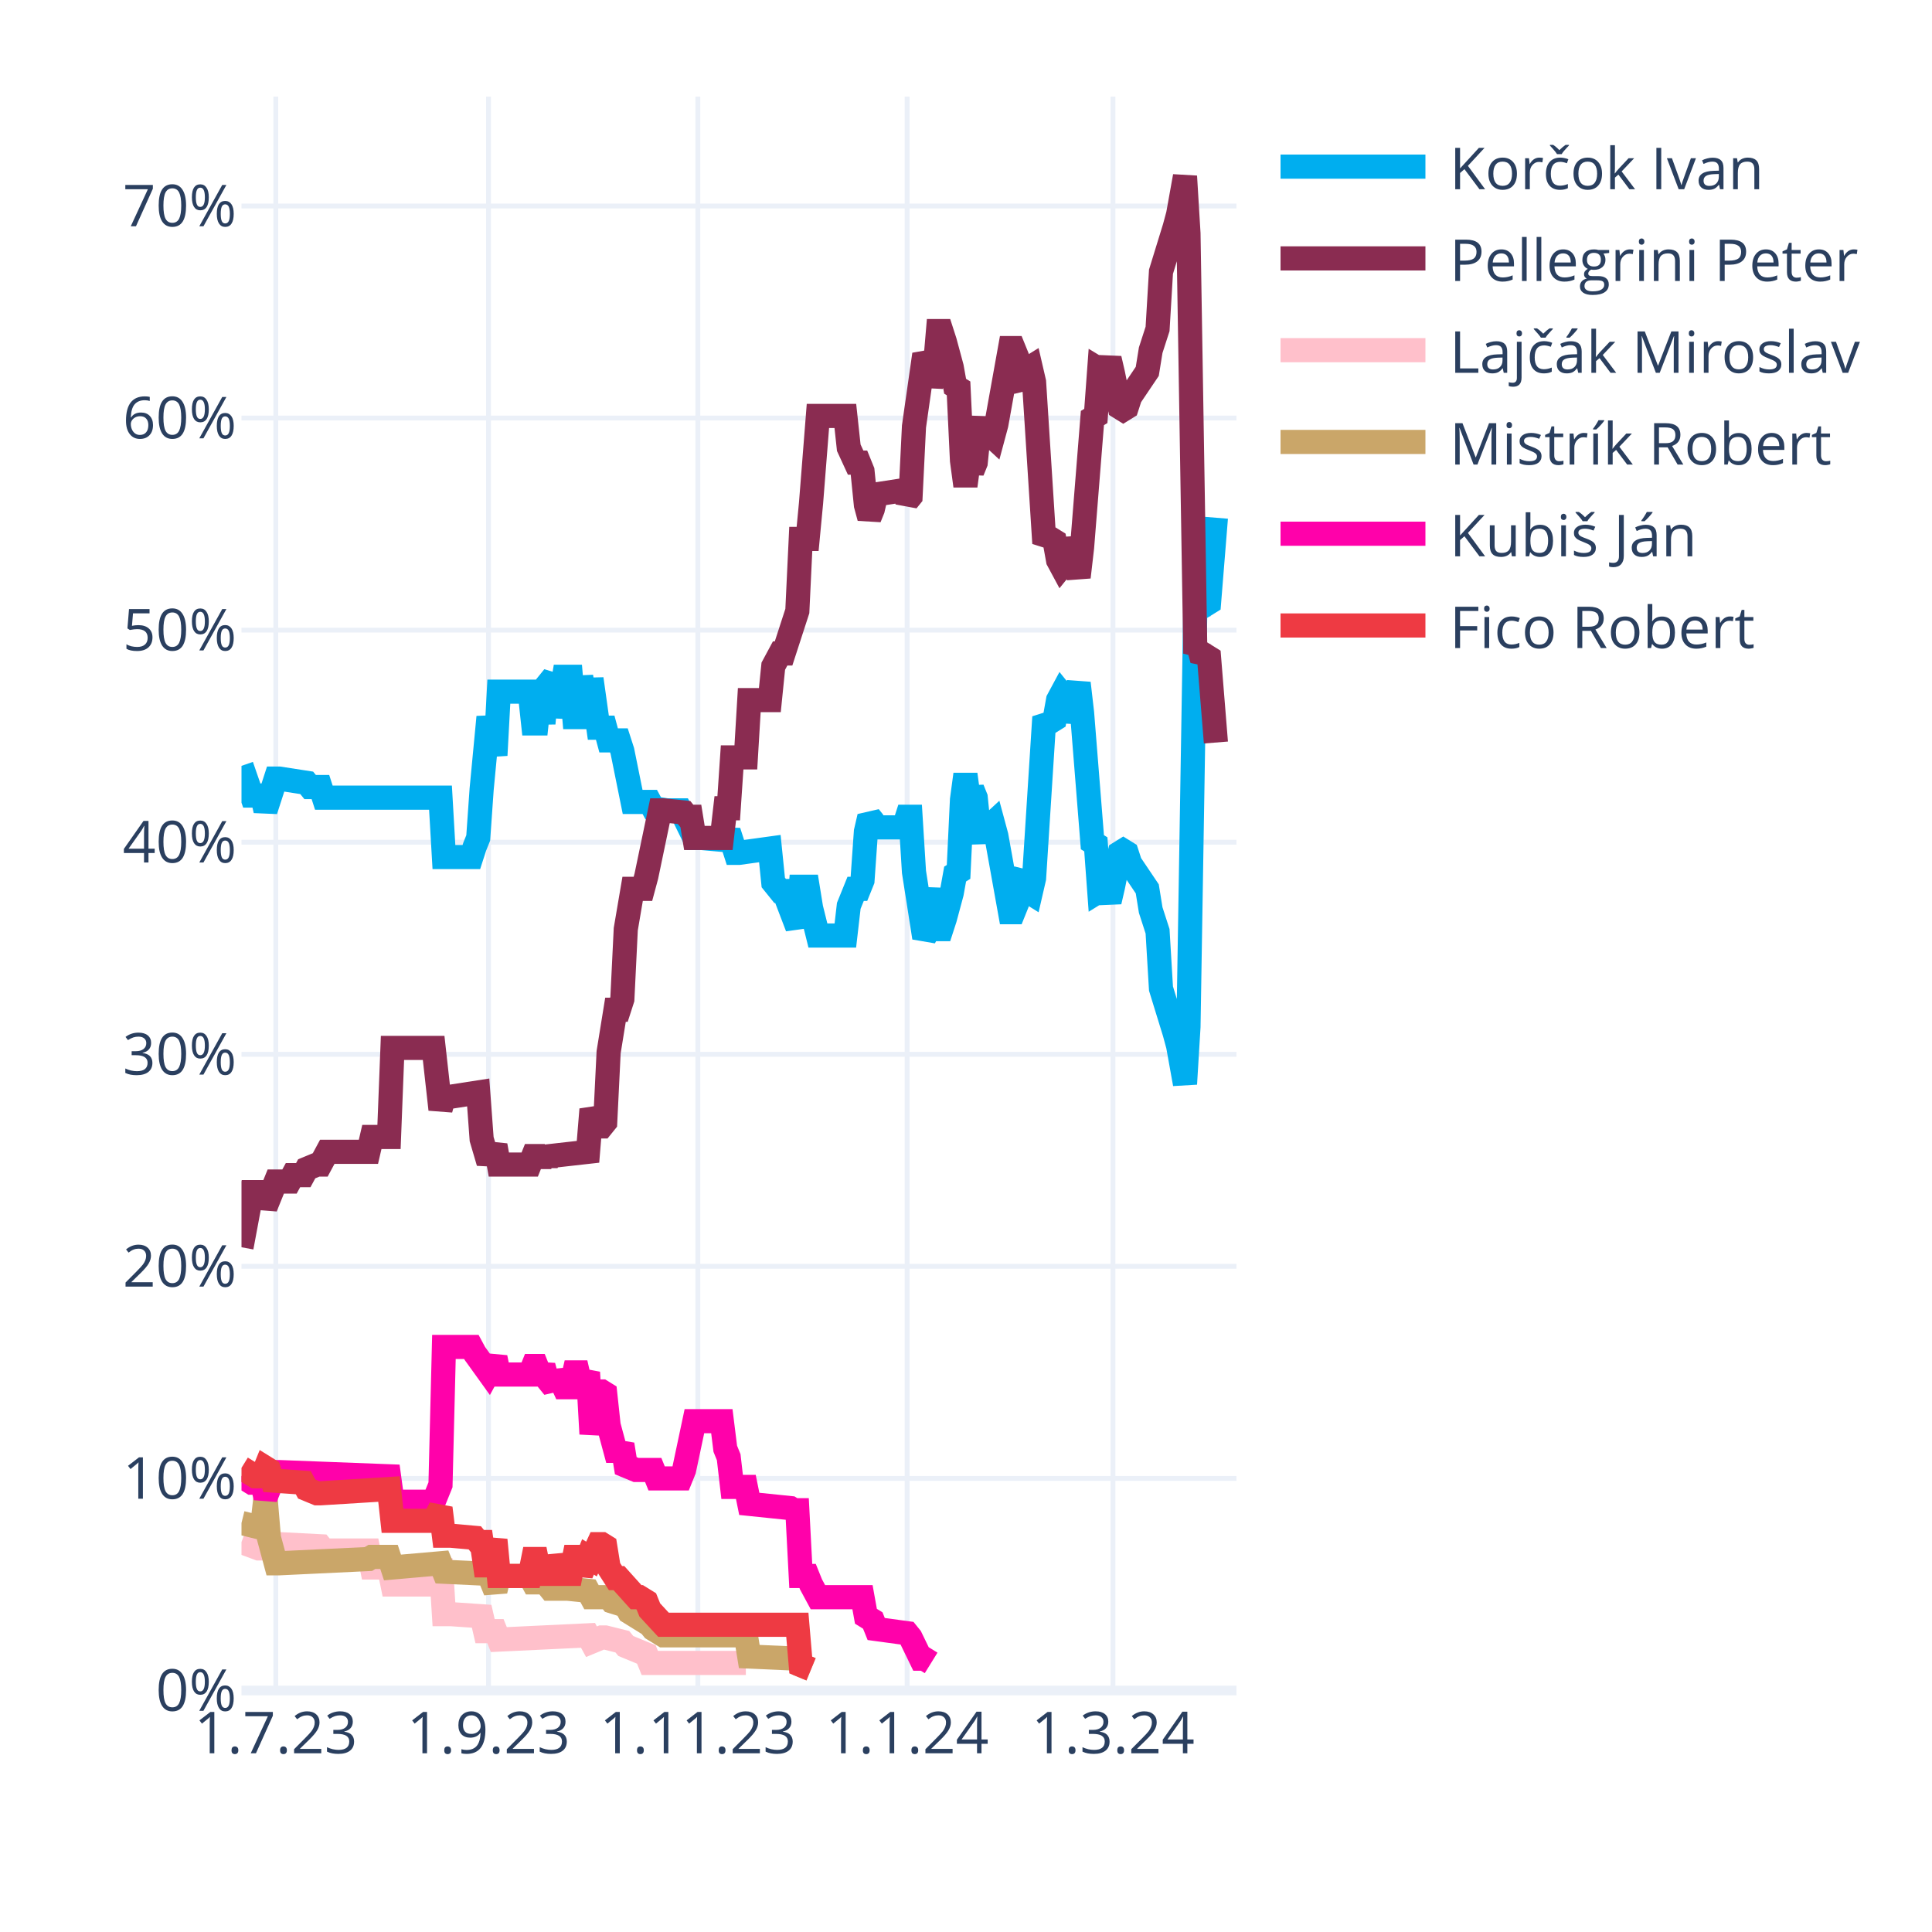
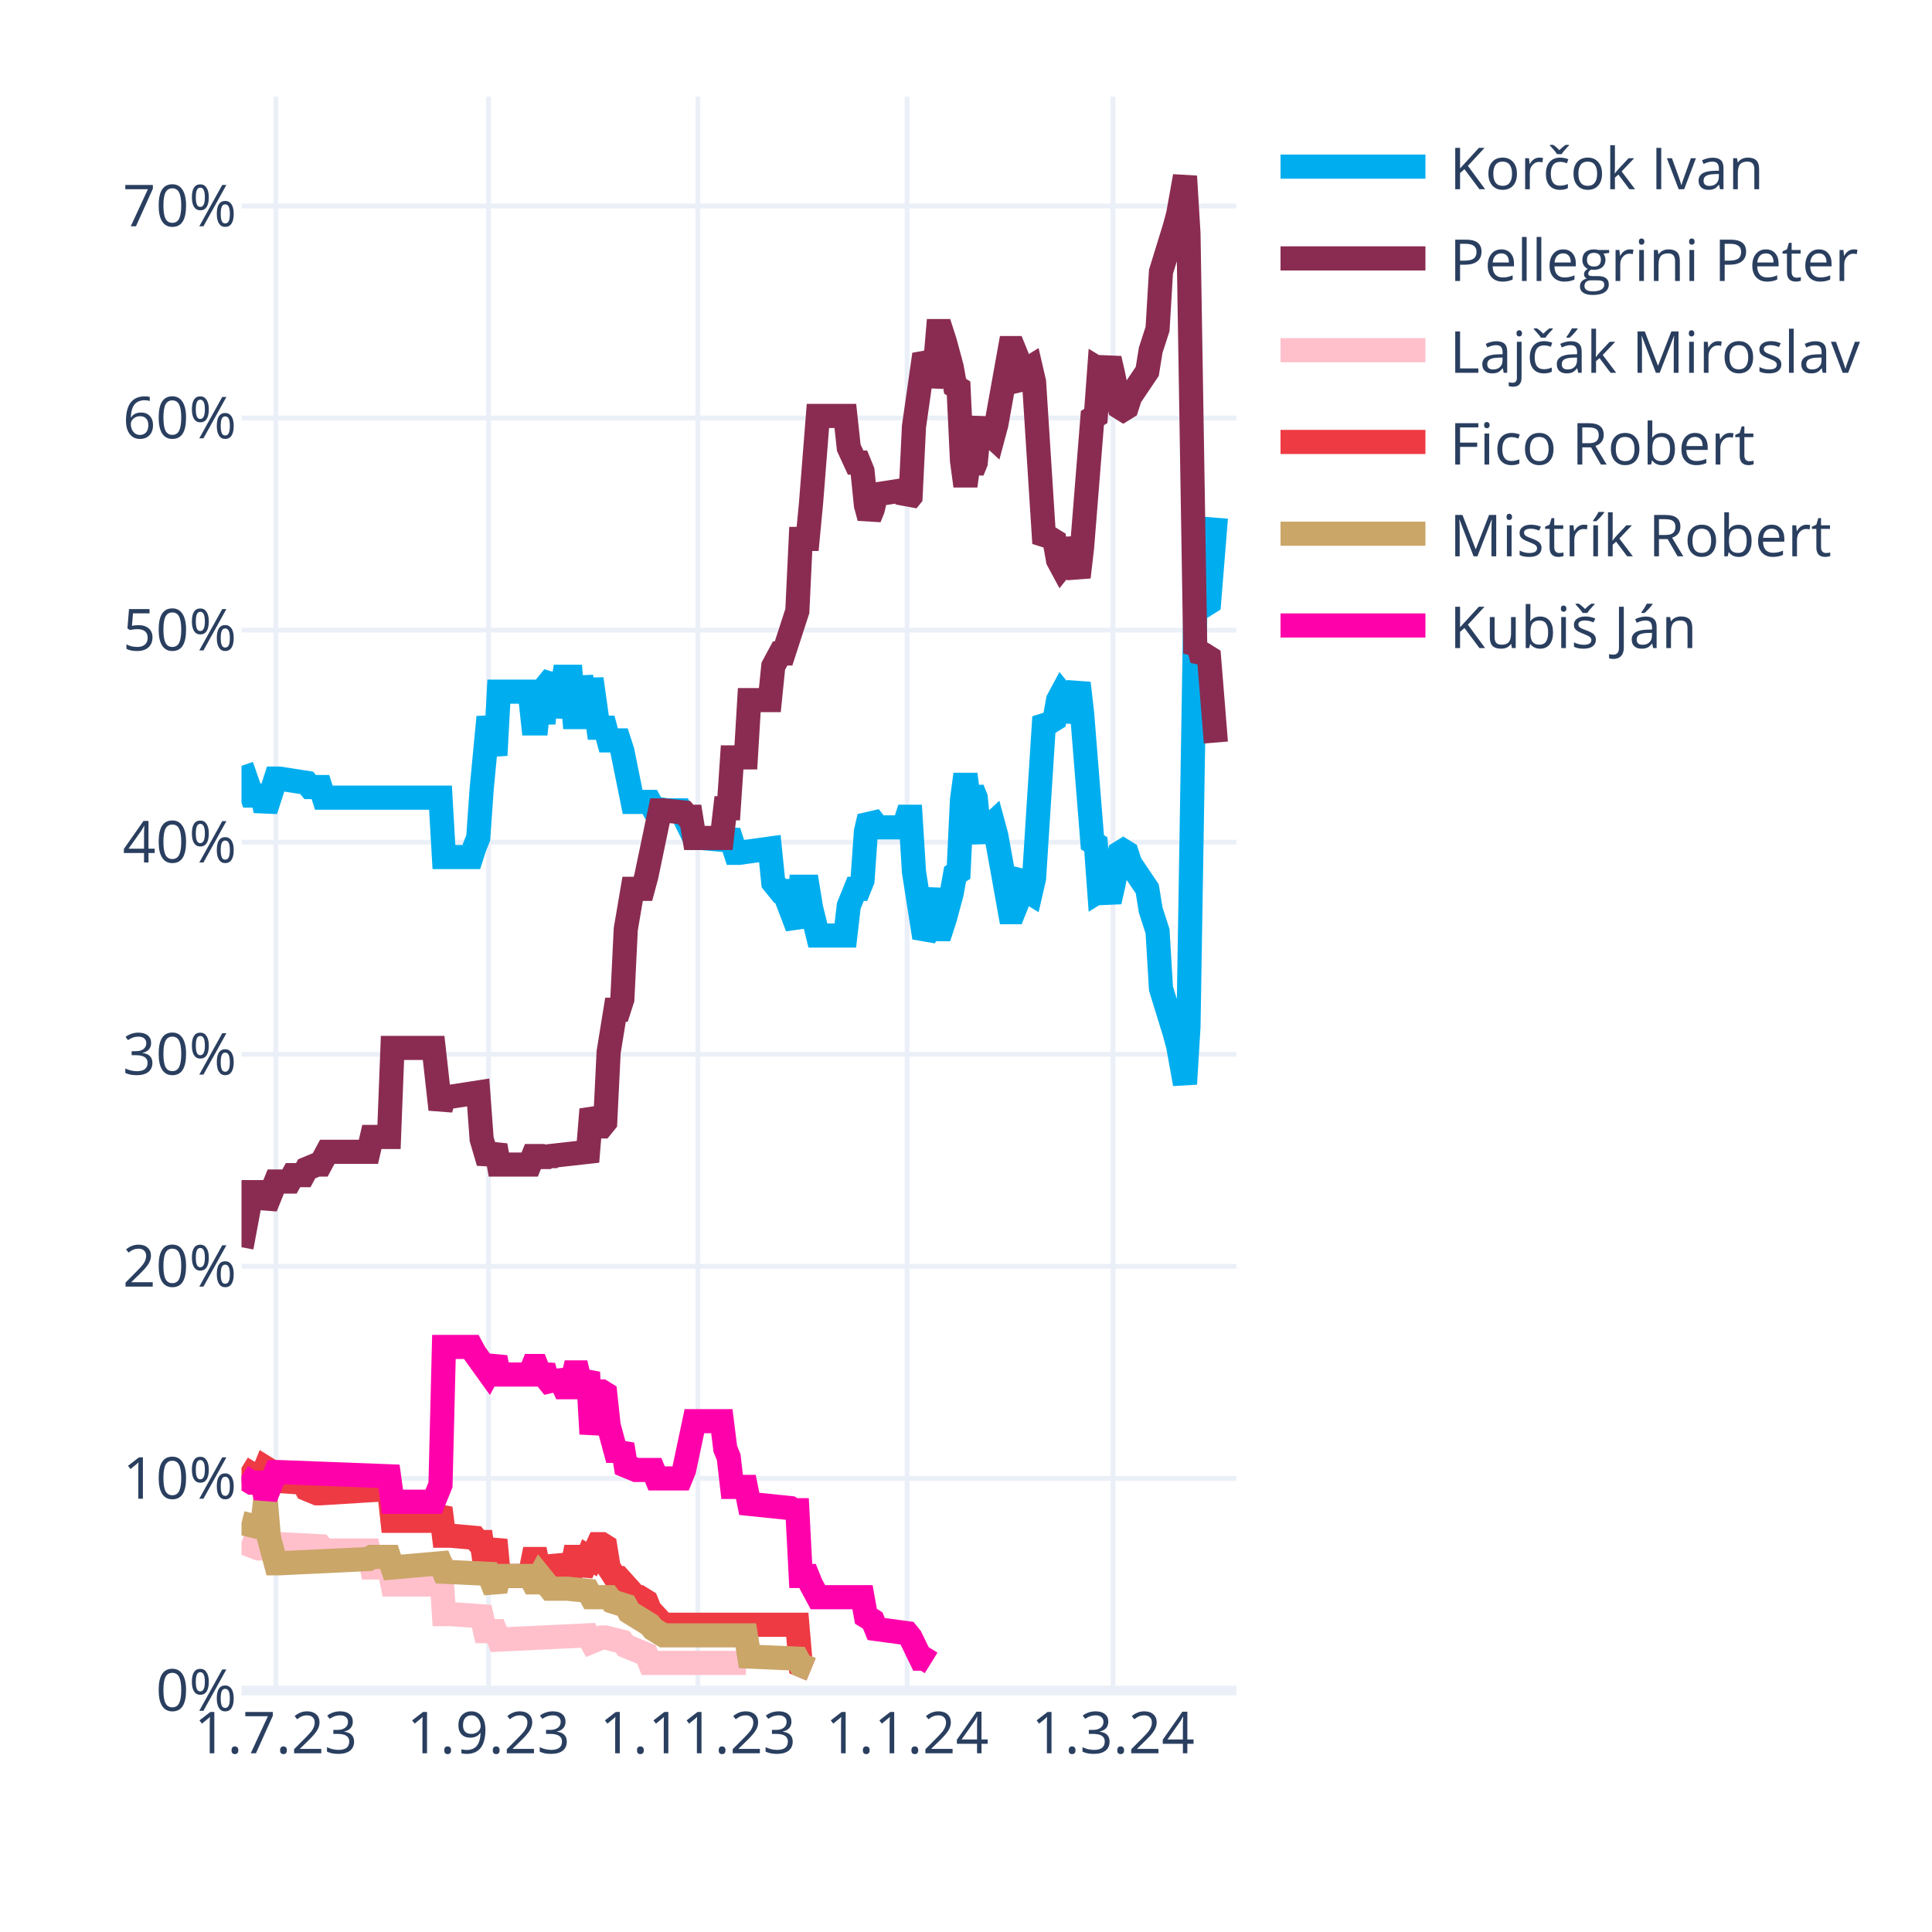
<svg xmlns="http://www.w3.org/2000/svg" class="main-svg" width="400" height="400" style="" viewBox="0 0 400 400">
  <rect x="0" y="0" width="400" height="400" style="fill: rgb(255, 255, 255); fill-opacity: 1;" />
-   <defs id="defs-d6aa69">
+   <defs id="defs-12528a">
    <g class="clips">
-       <clipPath id="clipd6aa69xyplot" class="plotclip">
+       <clipPath id="clip12528axyplot" class="plotclip">
        <rect width="206" height="330" />
      </clipPath>
-       <clipPath class="axesclip" id="clipd6aa69x">
+       <clipPath class="axesclip" id="clip12528ax">
        <rect x="50" y="0" width="206" height="400" />
      </clipPath>
-       <clipPath class="axesclip" id="clipd6aa69y">
+       <clipPath class="axesclip" id="clip12528ay">
        <rect x="0" y="20" width="400" height="330" />
      </clipPath>
-       <clipPath class="axesclip" id="clipd6aa69xy">
+       <clipPath class="axesclip" id="clip12528axy">
        <rect x="50" y="20" width="206" height="330" />
      </clipPath>
    </g>
    <g class="gradients" />
    <g class="patterns" />
  </defs>
  <g class="bglayer" />
  <g class="layer-below">
    <g class="imagelayer" />
    <g class="shapelayer" />
  </g>
  <g class="cartesianlayer">
    <g class="subplot xy">
      <g class="layer-subplot">
        <g class="shapelayer" />
        <g class="imagelayer" />
      </g>
      <g class="minor-gridlayer">
        <g class="x" />
        <g class="y" />
      </g>
      <g class="gridlayer">
        <g class="x">
          <path class="xgrid crisp" transform="translate(57.1,0)" d="M0,20v330" style="stroke: rgb(235, 240, 248); stroke-opacity: 1; stroke-width: 1px;" />
          <path class="xgrid crisp" transform="translate(101.14,0)" d="M0,20v330" style="stroke: rgb(235, 240, 248); stroke-opacity: 1; stroke-width: 1px;" />
          <path class="xgrid crisp" transform="translate(144.48,0)" d="M0,20v330" style="stroke: rgb(235, 240, 248); stroke-opacity: 1; stroke-width: 1px;" />
          <path class="xgrid crisp" transform="translate(187.81,0)" d="M0,20v330" style="stroke: rgb(235, 240, 248); stroke-opacity: 1; stroke-width: 1px;" />
          <path class="xgrid crisp" transform="translate(230.43,0)" d="M0,20v330" style="stroke: rgb(235, 240, 248); stroke-opacity: 1; stroke-width: 1px;" />
        </g>
        <g class="y">
          <path class="ygrid crisp" transform="translate(0,306.09)" d="M50,0h206" style="stroke: rgb(235, 240, 248); stroke-opacity: 1; stroke-width: 1px;" />
          <path class="ygrid crisp" transform="translate(0,262.18)" d="M50,0h206" style="stroke: rgb(235, 240, 248); stroke-opacity: 1; stroke-width: 1px;" />
          <path class="ygrid crisp" transform="translate(0,218.28)" d="M50,0h206" style="stroke: rgb(235, 240, 248); stroke-opacity: 1; stroke-width: 1px;" />
          <path class="ygrid crisp" transform="translate(0,174.37)" d="M50,0h206" style="stroke: rgb(235, 240, 248); stroke-opacity: 1; stroke-width: 1px;" />
          <path class="ygrid crisp" transform="translate(0,130.46)" d="M50,0h206" style="stroke: rgb(235, 240, 248); stroke-opacity: 1; stroke-width: 1px;" />
          <path class="ygrid crisp" transform="translate(0,86.55)" d="M50,0h206" style="stroke: rgb(235, 240, 248); stroke-opacity: 1; stroke-width: 1px;" />
          <path class="ygrid crisp" transform="translate(0,42.65)" d="M50,0h206" style="stroke: rgb(235, 240, 248); stroke-opacity: 1; stroke-width: 1px;" />
        </g>
      </g>
      <g class="zerolinelayer">
        <path class="yzl zl crisp" transform="translate(0,350)" d="M50,0h206" style="stroke: rgb(235, 240, 248); stroke-opacity: 1; stroke-width: 2px;" />
      </g>
      <g class="layer-between">
        <g class="shapelayer" />
        <g class="imagelayer" />
      </g>
      <path class="xlines-below" />
      <path class="ylines-below" />
      <g class="overlines-below" />
      <g class="xaxislayer-below" />
      <g class="yaxislayer-below" />
      <g class="overaxes-below" />
      <g class="overplot">
-         <g class="xy" transform="translate(50,20)" clip-path="url(#clipd6aa69xyplot)">
+         <g class="xy" transform="translate(50,20)" clip-path="url(#clip12528axyplot)">
          <g class="scatterlayer mlayer">
-             <g class="trace scatter trace7b7cae" style="stroke-miterlimit: 2; opacity: 1;">
+             <g class="trace scatter trace871ac7" style="stroke-miterlimit: 2; opacity: 1;">
              <g class="fills" />
              <g class="errorbars" />
              <g class="lines">
                <path class="js-line" d="M0,138.56L2.13,144.71L2.84,144.71L4.26,144.71L4.97,147.78L7.1,141.2L7.81,141.2L13.5,142.08L14.21,142.95L16.34,142.95L17.05,145.15L41.2,145.15L41.91,157.44L47.59,157.44L48.3,155.25L49.01,153.49L49.72,143.39L51.14,128.46L51.86,132.42L52.57,136.37L53.28,123.2L59.67,123.2L60.38,129.78L61.09,129.78L61.8,123.2L62.51,129.78L63.22,121.88L64.64,120.12L65.35,128.46L66.77,120.12L67.48,120.12L68.19,120.12L68.9,128.46L69.61,128.46L70.32,120.12L71.74,128.46L72.46,120.56L73.88,130.66L74.59,130.66L75.3,130.66L76.01,133.29L78.14,133.29L78.85,135.49L80.98,146.03L81.69,146.03L84.53,146.03L85.24,147.34L88.08,147.78L88.79,147.78L90.92,147.78L91.63,149.1L93.77,153.49L95.19,153.49L100.16,153.93L100.87,152.17L102.29,156.57L103,156.57L109.39,155.69L110.1,162.71L111.52,164.47L112.23,164.47L115.08,171.93L115.79,163.59L117.21,163.59L117.92,167.98L119.34,173.69L120.05,173.69L125.02,173.69L125.73,167.54L127.15,164.03L127.86,164.03L128.57,162.27L129.28,152.17L129.99,149.1L130.7,149.98L131.41,151.3L137.1,151.3L137.81,149.1L138.52,149.1L139.23,160.52L141.36,174.13L142.07,172.81L143.49,164.03L144.2,172.37L144.91,172.37L145.62,170.18L147.04,164.91L147.75,160.96L148.46,160.52L149.17,145.59L149.88,140.32L150.59,145.59L151.3,143.39L152.01,145.15L152.72,152.17L153.43,153.93L154.14,151.74L155.57,150.42L156.28,153.05L159.12,168.86L159.83,168.86L160.54,167.1L161.25,161.83L161.96,160.96L162.67,164.47L163.38,164.91L164.09,161.83L166.22,128.46L166.93,129.34L167.64,129.34L168.35,128.9L169.06,124.95L169.77,123.63L170.48,124.51L171.19,129.34L173.32,121.44L174.03,127.59L176.17,154.37L176.88,154.81L177.59,164.47L178.3,164.03L179.01,164.47L179.72,166.66L180.43,163.59L181.85,156.57L182.56,156.13L183.27,156.57L183.98,158.76L187.53,164.03L188.24,168.42L189.66,172.81L190.37,184.67L193.21,193.89L193.92,196.52L195.34,204.42L196.06,192.57L197.48,105.63L198.19,106.95L198.9,104.32L199.61,105.19L200.32,104.75L201.74,87.19" style="vector-effect: none; fill: none; stroke: rgb(0, 174, 239); stroke-opacity: 1; stroke-width: 5px; opacity: 1;" />
              </g>
              <g class="points" />
              <g class="text" />
            </g>
-             <g class="trace scatter trace8dc949" style="stroke-miterlimit: 2; opacity: 1;">
+             <g class="trace scatter trace146c1b" style="stroke-miterlimit: 2; opacity: 1;">
              <g class="fills" />
              <g class="errorbars" />
              <g class="lines">
                <path class="js-line" d="M0,238.23L2.13,226.82L2.84,226.82L4.26,226.82L4.97,229.89L7.1,224.62L7.81,224.62L9.94,224.62L10.66,223.3L12.79,223.3L13.5,221.99L15.63,221.11L16.34,221.11L17.76,218.47L18.47,218.47L26.28,218.47L26.99,215.4L30.54,215.4L31.26,196.96L39.78,196.96L41.2,209.69L41.91,207.06L43.33,207.06L49.01,206.18L49.72,215.84L51.14,220.67L51.86,218.91L52.57,217.16L53.28,221.11L59.67,221.11L60.38,219.35L61.09,219.35L61.8,221.11L62.51,219.35L63.22,220.67L63.93,219.35L71.74,218.47L72.46,209.69L73.88,213.21L74.59,213.21L75.3,212.33L76.01,197.84L77.43,189.06L78.14,189.06L78.85,186.86L79.56,172.37L80.98,164.03L81.69,164.03L83.11,164.03L83.82,161.39L86.66,147.78L87.37,147.78L91.63,148.22L92.34,149.1L93.06,149.1L93.77,153.49L99.45,153.49L100.16,147.34L100.87,147.34L101.58,136.81L104.42,136.81L105.13,124.95L109.39,124.95L110.1,117.93L111.52,115.29L112.23,115.29L115.08,106.51L115.79,91.58L117.21,91.58L117.92,84.12L119.34,66.12L120.05,66.12L125.02,66.12L125.73,72.7L127.15,75.78L127.86,75.78L128.57,77.53L129.28,84.56L129.99,87.19L130.7,85.43L131.41,82.36L137.1,81.48L137.81,83.68L138.52,82.8L139.23,68.31L141.36,53.38L142.07,54.7L142.78,59.97L143.49,56.89L144.2,48.55L144.91,48.55L145.62,50.75L147.04,56.02L147.75,59.97L148.46,60.41L149.17,75.34L149.88,80.61L150.59,75.34L151.3,77.53L152.01,75.78L152.72,68.75L153.43,66.99L154.14,69.19L155.57,70.51L156.28,67.87L159.12,52.07L159.83,52.07L160.54,53.82L161.25,59.09L161.96,59.97L162.67,56.46L163.38,56.02L164.09,59.09L166.22,92.46L166.93,91.58L167.64,91.58L168.35,92.02L169.06,95.97L169.77,97.29L170.48,96.41L171.19,91.58L173.32,99.49L174.03,93.34L176.17,66.55L176.88,66.12L177.59,56.46L178.3,56.89L179.01,56.46L179.72,54.26L180.43,57.33L181.85,64.36L182.56,64.8L183.27,64.36L183.98,62.16L187.53,56.89L188.24,52.5L189.66,48.11L190.37,36.26L193.21,27.04L193.92,24.4L195.34,16.5L196.06,28.36L197.48,115.29L198.19,113.97L198.9,116.61L199.61,115.73L200.32,116.17L201.74,133.73" style="vector-effect: none; fill: none; stroke: rgb(138, 44, 81); stroke-opacity: 1; stroke-width: 5px; opacity: 1;" />
              </g>
              <g class="points" />
              <g class="text" />
            </g>
-             <g class="trace scatter trace92cc6c" style="stroke-miterlimit: 2; opacity: 1;">
+             <g class="trace scatter trace2c39a2" style="stroke-miterlimit: 2; opacity: 1;">
              <g class="fills" />
              <g class="errorbars" />
              <g class="lines">
                <path class="js-line" d="M0,299.26L3.55,300.58L4.26,300.58L7.1,299.7L7.81,299.7L16.34,300.14L17.05,301.02L26.28,301.02L26.99,304.53L30.54,304.53L31.26,308.05L39.78,308.05L41.2,302.78L41.91,314.19L43.33,314.19L49.72,314.63L50.43,317.71L52.57,317.71L53.28,319.46L71.74,318.58L72.46,319.9L74.59,319.02L75.3,319.02L78.85,319.9L79.56,320.78L83.82,322.54L84.53,324.29L104.42,324.29" style="vector-effect: none; fill: none; stroke: rgb(255, 192, 203); stroke-opacity: 1; stroke-width: 5px; opacity: 1;" />
              </g>
              <g class="points" />
              <g class="text" />
            </g>
-             <g class="trace scatter traceb2d063" style="stroke-miterlimit: 2; opacity: 1;">
+             <g class="trace scatter trace199c1b" style="stroke-miterlimit: 2; opacity: 1;">
+               <g class="fills" />
+               <g class="errorbars" />
+               <g class="lines">
+                 <path class="js-line" d="M0,283.9L2.84,285.65L3.55,285.65L4.26,285.65L4.97,283.9L5.68,284.34L6.39,286.53L12.79,286.97L13.5,288.29L15.63,289.17L16.34,289.17L30.54,288.29L31.26,294.87L39.78,294.87L41.2,292.24L41.91,297.95L43.33,297.95L48.3,298.39L49.01,299.26L49.72,299.26L50.43,304.09L51.14,304.09L51.86,301.46L52.57,298.83L53.28,306.29L59.67,306.29L60.38,302.78L61.09,302.78L61.8,306.29L62.51,302.78L63.22,305.85L64.64,305.85L65.35,302.34L66.77,305.85L67.48,305.85L68.19,305.85L68.9,302.34L69.61,302.34L70.32,305.85L71.74,302.34L72.46,302.78L73.88,299.7L74.59,299.7L75.3,300.14L76.01,304.53L77.43,306.73L78.14,306.73L81.69,310.68L82.4,310.68L83.82,311.56L84.53,313.32L87.37,316.39L88.08,316.39L115.08,316.39L115.79,324.73L117.92,325.61" style="vector-effect: none; fill: none; stroke: rgb(238, 58, 67); stroke-opacity: 1; stroke-width: 5px; opacity: 1;" />
+               </g>
+               <g class="points" />
+               <g class="text" />
+             </g>
+             <g class="trace scatter trace0ae046" style="stroke-miterlimit: 2; opacity: 1;">
              <g class="fills" />
              <g class="errorbars" />
              <g class="lines">
                <path class="js-line" d="M0,295.31L3.55,296.19L4.26,296.19L4.97,290.04L5.68,298.39L7.1,303.66L7.81,303.66L26.28,302.78L26.99,302.34L30.54,302.34L31.26,304.53L41.2,303.66L41.91,305.41L51.14,305.85L51.86,307.61L52.57,309.36L53.28,306.29L59.67,306.29L60.38,307.61L61.09,307.61L61.8,306.29L63.93,308.92L64.64,308.92L66.77,308.92L67.48,308.92L71.74,309.36L72.46,310.68L76.01,310.68L76.72,311.56L79.56,312.44L80.27,313.75L84.53,316.39L85.24,317.27L87.37,318.58L88.08,318.58L104.42,318.58L105.13,322.97L115.08,323.41L115.79,324.73L117.92,325.61" style="vector-effect: none; fill: none; stroke: rgb(202, 166, 105); stroke-opacity: 1; stroke-width: 5px; opacity: 1;" />
              </g>
              <g class="points" />
              <g class="text" />
            </g>
-             <g class="trace scatter trace27e0df" style="stroke-miterlimit: 2; opacity: 1;">
+             <g class="trace scatter traceb686e2" style="stroke-miterlimit: 2; opacity: 1;">
              <g class="fills" />
              <g class="errorbars" />
              <g class="lines">
                <path class="js-line" d="M0,285.65L2.13,286.97L2.84,286.97L4.26,286.97L4.97,290.04L7.1,284.78L7.81,284.78L30.54,285.65L31.26,290.92L39.78,290.92L41.2,287.41L41.91,258.87L43.33,258.87L47.59,258.87L48.3,260.19L51.14,264.14L51.86,262.82L52.57,261.07L53.28,264.58L59.67,264.58L60.38,262.82L61.09,262.82L61.8,264.58L62.51,262.82L63.22,265.46L64.64,267.21L65.35,264.14L66.77,267.21L67.48,267.21L68.19,267.21L68.9,264.14L69.61,264.14L70.32,267.21L71.74,264.14L72.46,276.87L73.88,268.09L74.59,268.09L75.3,268.53L76.01,275.12L77.43,280.38L78.14,280.38L78.85,279.07L79.56,283.46L81.69,284.34L82.4,284.34L85.24,284.34L85.95,286.09L90.92,286.09L91.63,284.34L93.77,274.24L95.19,274.24L99.45,274.24L100.16,279.95L100.87,281.7L101.58,287.85L104.42,287.85L105.13,291.36L113.66,292.24L114.37,292.68L115.08,292.68L115.79,306.29L117.21,306.29L117.92,308.05L119.34,310.68L120.05,310.68L128.57,310.68L129.28,314.63L130.7,315.51L131.41,317.27L137.81,318.14L138.52,319.02L140.65,323.41L141.36,323.41L142.78,324.29" style="vector-effect: none; fill: none; stroke: rgb(255, 1, 170); stroke-opacity: 1; stroke-width: 5px; opacity: 1;" />
-               </g>
-               <g class="points" />
-               <g class="text" />
-             </g>
-             <g class="trace scatter tracedc4dce" style="stroke-miterlimit: 2; opacity: 1;">
-               <g class="fills" />
-               <g class="errorbars" />
-               <g class="lines">
-                 <path class="js-line" d="M0,283.9L2.84,285.65L3.55,285.65L4.26,285.65L4.97,283.9L5.68,284.34L6.39,286.53L12.79,286.97L13.5,288.29L15.63,289.17L16.34,289.17L30.54,288.29L31.26,294.87L39.78,294.87L41.2,292.24L41.91,297.95L43.33,297.95L48.3,298.39L49.01,299.26L49.72,299.26L50.43,304.09L51.14,304.09L51.86,301.46L52.57,298.83L53.28,306.29L59.67,306.29L60.38,302.78L61.09,302.78L61.8,306.29L62.51,302.78L63.22,305.85L64.64,305.85L65.35,302.34L66.77,305.85L67.48,305.85L68.19,305.85L68.9,302.34L69.61,302.34L70.32,305.85L71.74,302.34L72.46,302.78L73.88,299.7L74.59,299.7L75.3,300.14L76.01,304.53L77.43,306.73L78.14,306.73L81.69,310.68L82.4,310.68L83.82,311.56L84.53,313.32L87.37,316.39L88.08,316.39L115.08,316.39L115.79,324.73L117.92,325.61" style="vector-effect: none; fill: none; stroke: rgb(238, 58, 67); stroke-opacity: 1; stroke-width: 5px; opacity: 1;" />
              </g>
              <g class="points" />
              <g class="text" />
            </g>
          </g>
        </g>
      </g>
      <path class="xlines-above crisp" d="M0,0" style="fill: none;" />
      <path class="ylines-above crisp" d="M0,0" style="fill: none;" />
      <g class="overlines-above" />
      <g class="xaxislayer-above">
        <g class="xtick">
          <text text-anchor="middle" x="0" y="363" transform="translate(57.1,0)" style="font-family: 'Open Sans', verdana, arial, sans-serif; font-size: 12px; fill: rgb(42, 63, 95); fill-opacity: 1; white-space: pre; opacity: 1;">1.7.23</text>
        </g>
        <g class="xtick">
          <text text-anchor="middle" x="0" y="363" style="font-family: 'Open Sans', verdana, arial, sans-serif; font-size: 12px; fill: rgb(42, 63, 95); fill-opacity: 1; white-space: pre; opacity: 1;" transform="translate(101.14,0)">1.9.23</text>
        </g>
        <g class="xtick">
          <text text-anchor="middle" x="0" y="363" style="font-family: 'Open Sans', verdana, arial, sans-serif; font-size: 12px; fill: rgb(42, 63, 95); fill-opacity: 1; white-space: pre; opacity: 1;" transform="translate(144.48,0)">1.11.23</text>
        </g>
        <g class="xtick">
          <text text-anchor="middle" x="0" y="363" style="font-family: 'Open Sans', verdana, arial, sans-serif; font-size: 12px; fill: rgb(42, 63, 95); fill-opacity: 1; white-space: pre; opacity: 1;" transform="translate(187.81,0)">1.1.24</text>
        </g>
        <g class="xtick">
          <text text-anchor="middle" x="0" y="363" style="font-family: 'Open Sans', verdana, arial, sans-serif; font-size: 12px; fill: rgb(42, 63, 95); fill-opacity: 1; white-space: pre; opacity: 1;" transform="translate(230.43,0)">1.3.24</text>
        </g>
      </g>
      <g class="yaxislayer-above">
        <g class="ytick">
          <text text-anchor="end" x="49" y="4.2" transform="translate(0,350)" style="font-family: 'Open Sans', verdana, arial, sans-serif; font-size: 12px; fill: rgb(42, 63, 95); fill-opacity: 1; white-space: pre; opacity: 1;">0%</text>
        </g>
        <g class="ytick">
          <text text-anchor="end" x="49" y="4.2" style="font-family: 'Open Sans', verdana, arial, sans-serif; font-size: 12px; fill: rgb(42, 63, 95); fill-opacity: 1; white-space: pre; opacity: 1;" transform="translate(0,306.09)">10%</text>
        </g>
        <g class="ytick">
          <text text-anchor="end" x="49" y="4.2" style="font-family: 'Open Sans', verdana, arial, sans-serif; font-size: 12px; fill: rgb(42, 63, 95); fill-opacity: 1; white-space: pre; opacity: 1;" transform="translate(0,262.18)">20%</text>
        </g>
        <g class="ytick">
          <text text-anchor="end" x="49" y="4.2" style="font-family: 'Open Sans', verdana, arial, sans-serif; font-size: 12px; fill: rgb(42, 63, 95); fill-opacity: 1; white-space: pre; opacity: 1;" transform="translate(0,218.28)">30%</text>
        </g>
        <g class="ytick">
          <text text-anchor="end" x="49" y="4.2" style="font-family: 'Open Sans', verdana, arial, sans-serif; font-size: 12px; fill: rgb(42, 63, 95); fill-opacity: 1; white-space: pre; opacity: 1;" transform="translate(0,174.37)">40%</text>
        </g>
        <g class="ytick">
          <text text-anchor="end" x="49" y="4.2" style="font-family: 'Open Sans', verdana, arial, sans-serif; font-size: 12px; fill: rgb(42, 63, 95); fill-opacity: 1; white-space: pre; opacity: 1;" transform="translate(0,130.46)">50%</text>
        </g>
        <g class="ytick">
          <text text-anchor="end" x="49" y="4.2" style="font-family: 'Open Sans', verdana, arial, sans-serif; font-size: 12px; fill: rgb(42, 63, 95); fill-opacity: 1; white-space: pre; opacity: 1;" transform="translate(0,86.55)">60%</text>
        </g>
        <g class="ytick">
          <text text-anchor="end" x="49" y="4.2" style="font-family: 'Open Sans', verdana, arial, sans-serif; font-size: 12px; fill: rgb(42, 63, 95); fill-opacity: 1; white-space: pre; opacity: 1;" transform="translate(0,42.65)">70%</text>
        </g>
      </g>
      <g class="overaxes-above" />
    </g>
  </g>
  <g class="polarlayer" />
  <g class="smithlayer" />
  <g class="ternarylayer" />
  <g class="geolayer" />
  <g class="funnelarealayer" />
  <g class="pielayer" />
  <g class="iciclelayer" />
  <g class="treemaplayer" />
  <g class="sunburstlayer" />
  <g class="glimages" />
-   <defs id="topdefs-d6aa69">
+   <defs id="topdefs-12528a">
    <g class="clips" />
-     <clipPath id="legendd6aa69">
+     <clipPath id="legend12528a">
      <rect width="128" height="124" x="0" y="0" />
    </clipPath>
  </defs>
  <g class="layer-above">
    <g class="imagelayer" />
    <g class="shapelayer" />
  </g>
  <g class="infolayer">
    <g class="legend" pointer-events="all" transform="translate(260.12,20)">
      <rect class="bg" shape-rendering="crispEdges" width="128" height="124" x="0" y="0" style="stroke: rgb(68, 68, 68); stroke-opacity: 1; fill: rgb(255, 255, 255); fill-opacity: 1; stroke-width: 0px;" />
-       <g class="scrollbox" transform="" clip-path="url(#legendd6aa69)">
+       <g class="scrollbox" transform="" clip-path="url(#legend12528a)">
        <g class="groups">
          <g class="traces" transform="translate(0,14.5)" style="opacity: 1;">
            <text class="legendtext" text-anchor="start" x="40" y="4.68" style="font-family: 'Open Sans', verdana, arial, sans-serif; font-size: 12px; fill: rgb(42, 63, 95); fill-opacity: 1; white-space: pre;">Korčok Ivan</text>
            <g class="layers" style="opacity: 1;">
              <g class="legendfill" />
              <g class="legendlines">
                <path class="js-line" d="M5,0h30" style="fill: none; stroke: rgb(0, 174, 239); stroke-opacity: 1; stroke-width: 5px;" />
              </g>
              <g class="legendsymbols">
                <g class="legendpoints" />
              </g>
            </g>
            <rect class="legendtoggle" x="0" y="-9.5" width="122.703" height="19" style="fill: rgb(0, 0, 0); fill-opacity: 0;" />
          </g>
          <g class="traces" transform="translate(0,33.5)" style="opacity: 1;">
            <text class="legendtext" text-anchor="start" x="40" y="4.68" style="font-family: 'Open Sans', verdana, arial, sans-serif; font-size: 12px; fill: rgb(42, 63, 95); fill-opacity: 1; white-space: pre;">Pellegrini Peter</text>
            <g class="layers" style="opacity: 1;">
              <g class="legendfill" />
              <g class="legendlines">
                <path class="js-line" d="M5,0h30" style="fill: none; stroke: rgb(138, 44, 81); stroke-opacity: 1; stroke-width: 5px;" />
              </g>
              <g class="legendsymbols">
                <g class="legendpoints" />
              </g>
            </g>
            <rect class="legendtoggle" x="0" y="-9.5" width="122.703" height="19" style="fill: rgb(0, 0, 0); fill-opacity: 0;" />
          </g>
          <g class="traces" transform="translate(0,52.5)" style="opacity: 1;">
            <text class="legendtext" text-anchor="start" x="40" y="4.68" style="font-family: 'Open Sans', verdana, arial, sans-serif; font-size: 12px; fill: rgb(42, 63, 95); fill-opacity: 1; white-space: pre;">Lajčák Miroslav</text>
            <g class="layers" style="opacity: 1;">
              <g class="legendfill" />
              <g class="legendlines">
                <path class="js-line" d="M5,0h30" style="fill: none; stroke: rgb(255, 192, 203); stroke-opacity: 1; stroke-width: 5px;" />
              </g>
              <g class="legendsymbols">
                <g class="legendpoints" />
              </g>
            </g>
            <rect class="legendtoggle" x="0" y="-9.5" width="122.703" height="19" style="fill: rgb(0, 0, 0); fill-opacity: 0;" />
          </g>
          <g class="traces" transform="translate(0,71.5)" style="opacity: 1;">
+             <text class="legendtext" text-anchor="start" x="40" y="4.68" style="font-family: 'Open Sans', verdana, arial, sans-serif; font-size: 12px; fill: rgb(42, 63, 95); fill-opacity: 1; white-space: pre;">Fico Robert</text>
+             <g class="layers" style="opacity: 1;">
+               <g class="legendfill" />
+               <g class="legendlines">
+                 <path class="js-line" d="M5,0h30" style="fill: none; stroke: rgb(238, 58, 67); stroke-opacity: 1; stroke-width: 5px;" />
+               </g>
+               <g class="legendsymbols">
+                 <g class="legendpoints" />
+               </g>
+             </g>
+             <rect class="legendtoggle" x="0" y="-9.5" width="122.703" height="19" style="fill: rgb(0, 0, 0); fill-opacity: 0;" />
+           </g>
+           <g class="traces" transform="translate(0,90.5)" style="opacity: 1;">
            <text class="legendtext" text-anchor="start" x="40" y="4.68" style="font-family: 'Open Sans', verdana, arial, sans-serif; font-size: 12px; fill: rgb(42, 63, 95); fill-opacity: 1; white-space: pre;">Mistrík Robert</text>
            <g class="layers" style="opacity: 1;">
              <g class="legendfill" />
              <g class="legendlines">
                <path class="js-line" d="M5,0h30" style="fill: none; stroke: rgb(202, 166, 105); stroke-opacity: 1; stroke-width: 5px;" />
              </g>
              <g class="legendsymbols">
                <g class="legendpoints" />
              </g>
            </g>
            <rect class="legendtoggle" x="0" y="-9.5" width="122.703" height="19" style="fill: rgb(0, 0, 0); fill-opacity: 0;" />
          </g>
-           <g class="traces" transform="translate(0,90.5)" style="opacity: 1;">
+           <g class="traces" transform="translate(0,109.5)" style="opacity: 1;">
            <text class="legendtext" text-anchor="start" x="40" y="4.68" style="font-family: 'Open Sans', verdana, arial, sans-serif; font-size: 12px; fill: rgb(42, 63, 95); fill-opacity: 1; white-space: pre;">Kubiš Ján</text>
            <g class="layers" style="opacity: 1;">
              <g class="legendfill" />
              <g class="legendlines">
                <path class="js-line" d="M5,0h30" style="fill: none; stroke: rgb(255, 1, 170); stroke-opacity: 1; stroke-width: 5px;" />
-               </g>
-               <g class="legendsymbols">
-                 <g class="legendpoints" />
-               </g>
-             </g>
-             <rect class="legendtoggle" x="0" y="-9.5" width="122.703" height="19" style="fill: rgb(0, 0, 0); fill-opacity: 0;" />
-           </g>
-           <g class="traces" transform="translate(0,109.5)" style="opacity: 1;">
-             <text class="legendtext" text-anchor="start" x="40" y="4.68" style="font-family: 'Open Sans', verdana, arial, sans-serif; font-size: 12px; fill: rgb(42, 63, 95); fill-opacity: 1; white-space: pre;">Fico Robert</text>
-             <g class="layers" style="opacity: 1;">
-               <g class="legendfill" />
-               <g class="legendlines">
-                 <path class="js-line" d="M5,0h30" style="fill: none; stroke: rgb(238, 58, 67); stroke-opacity: 1; stroke-width: 5px;" />
              </g>
              <g class="legendsymbols">
                <g class="legendpoints" />
              </g>
            </g>
            <rect class="legendtoggle" x="0" y="-9.5" width="122.703" height="19" style="fill: rgb(0, 0, 0); fill-opacity: 0;" />
          </g>
        </g>
      </g>
      <rect class="scrollbar" rx="20" ry="3" width="0" height="0" x="0" y="0" style="fill: rgb(128, 139, 164); fill-opacity: 1;" />
    </g>
    <g class="g-gtitle" />
    <g class="g-xtitle" />
    <g class="g-ytitle" />
  </g>
</svg>
